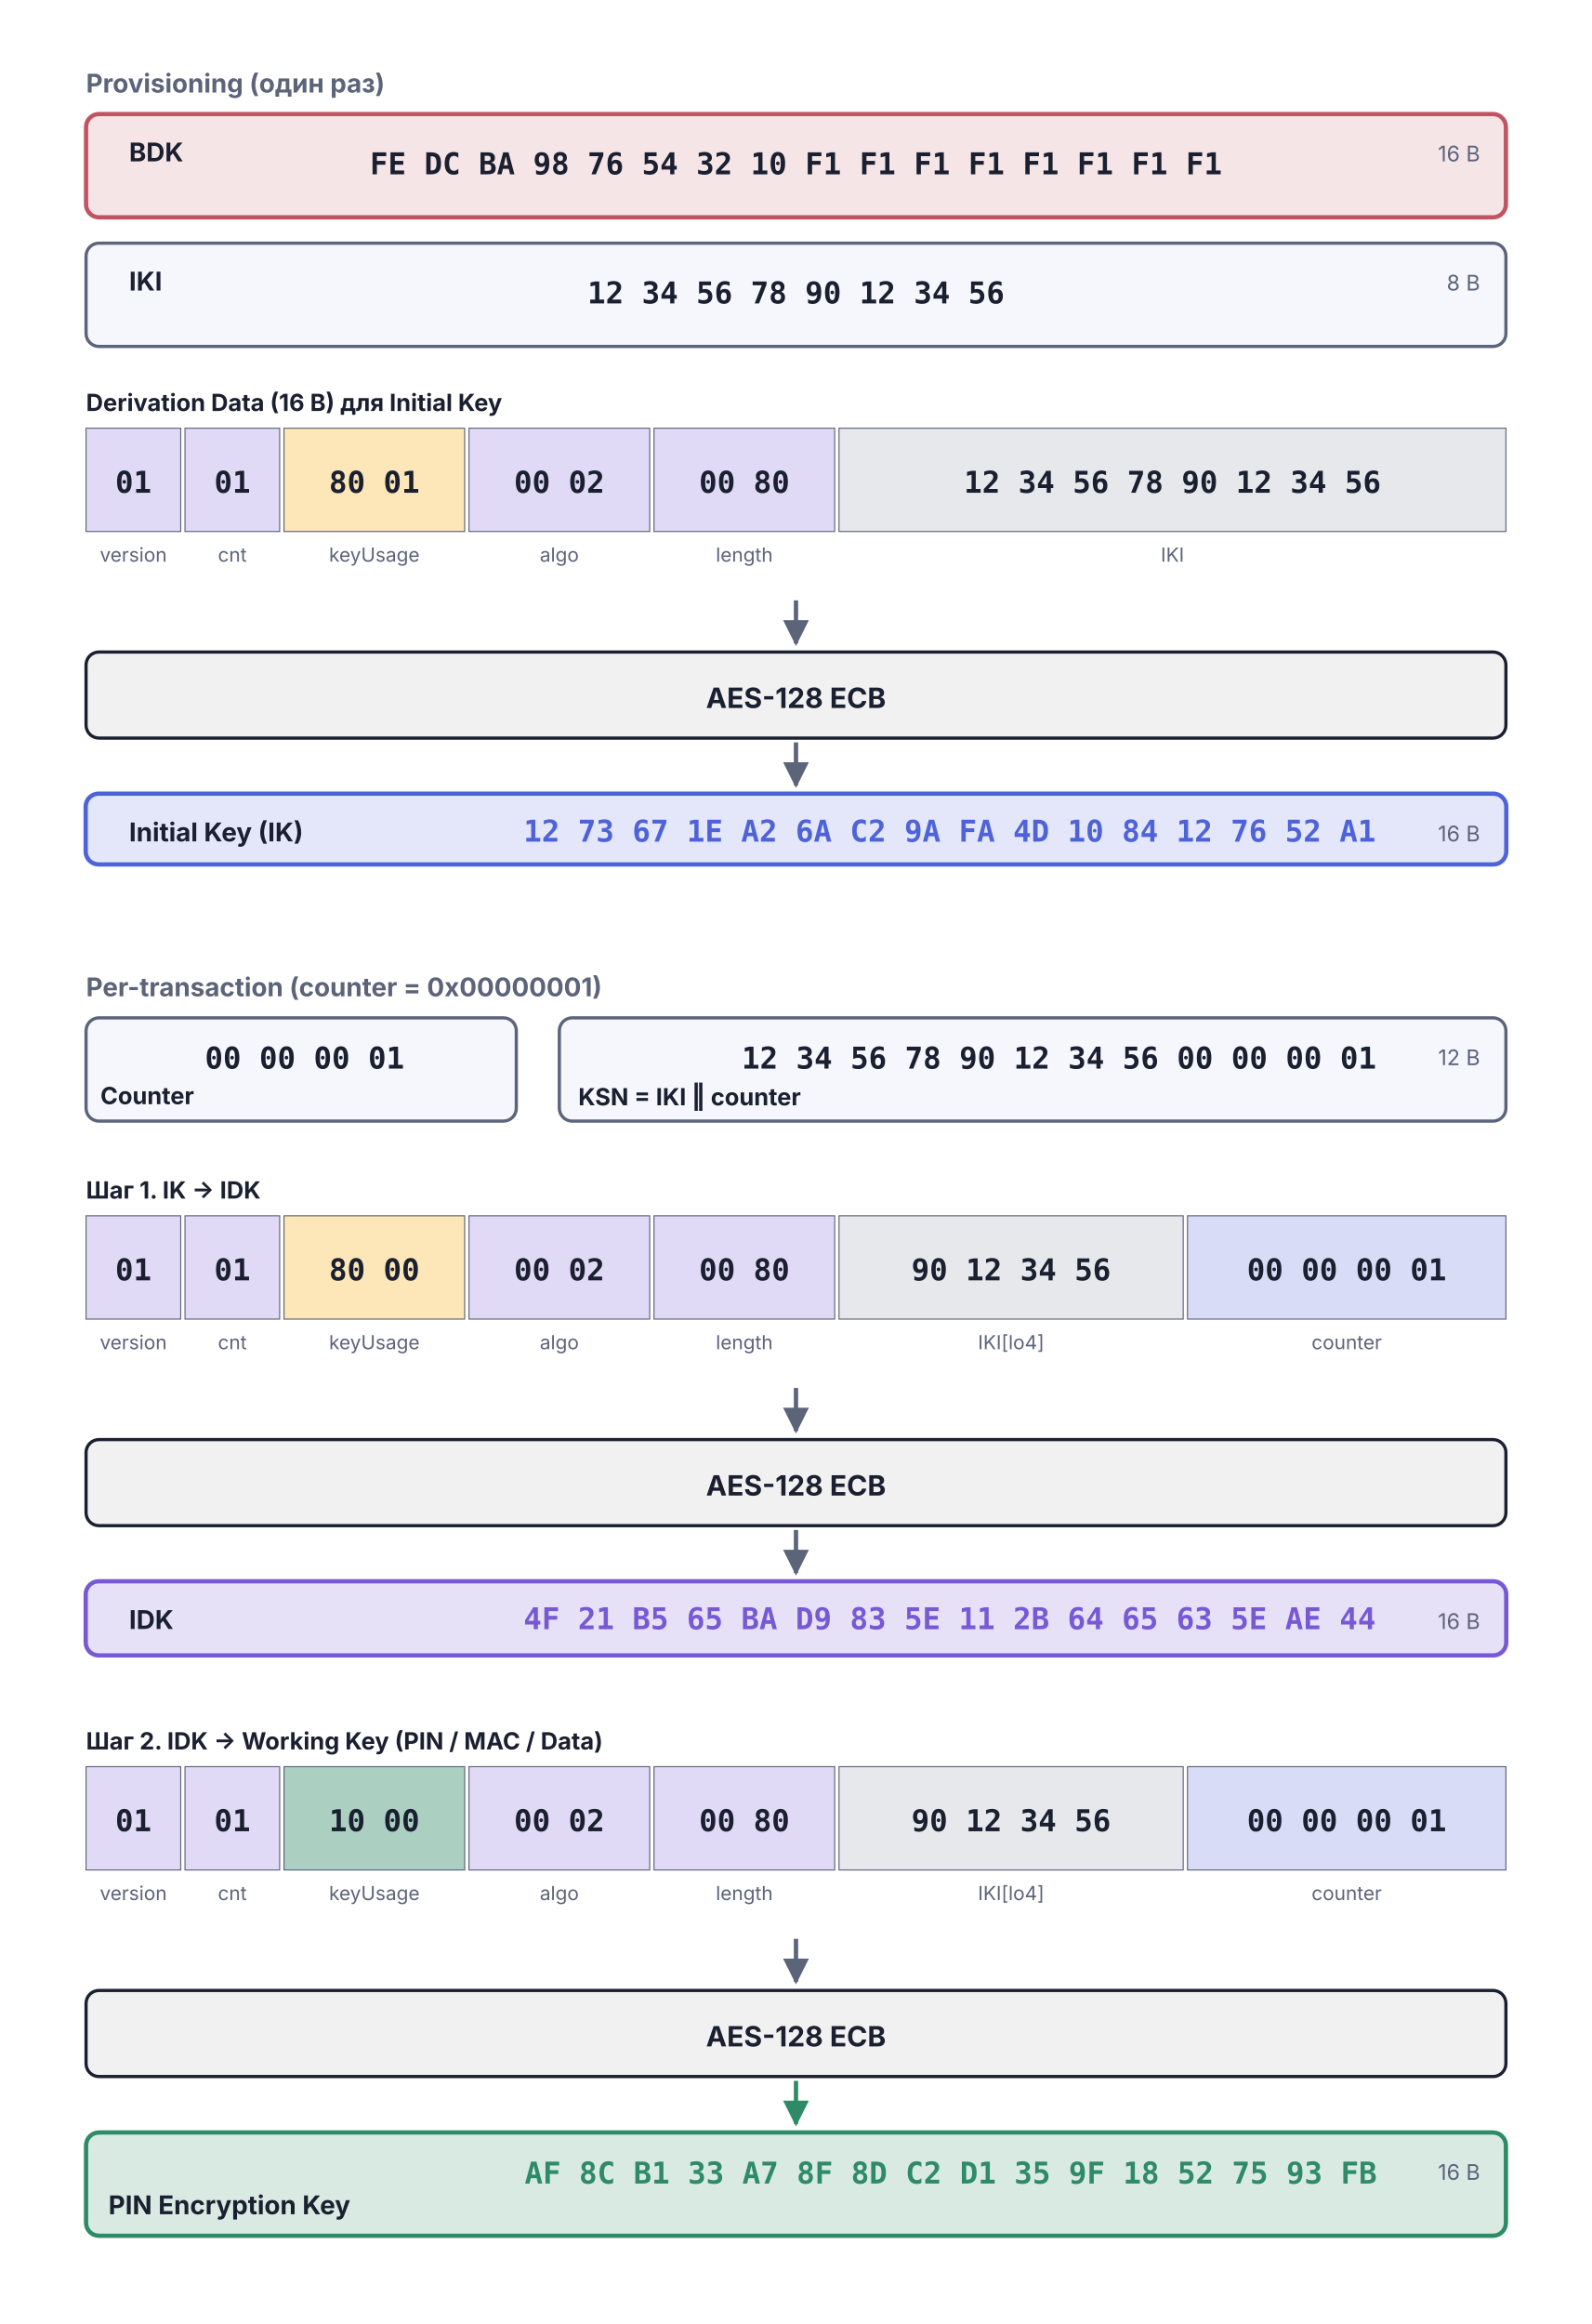
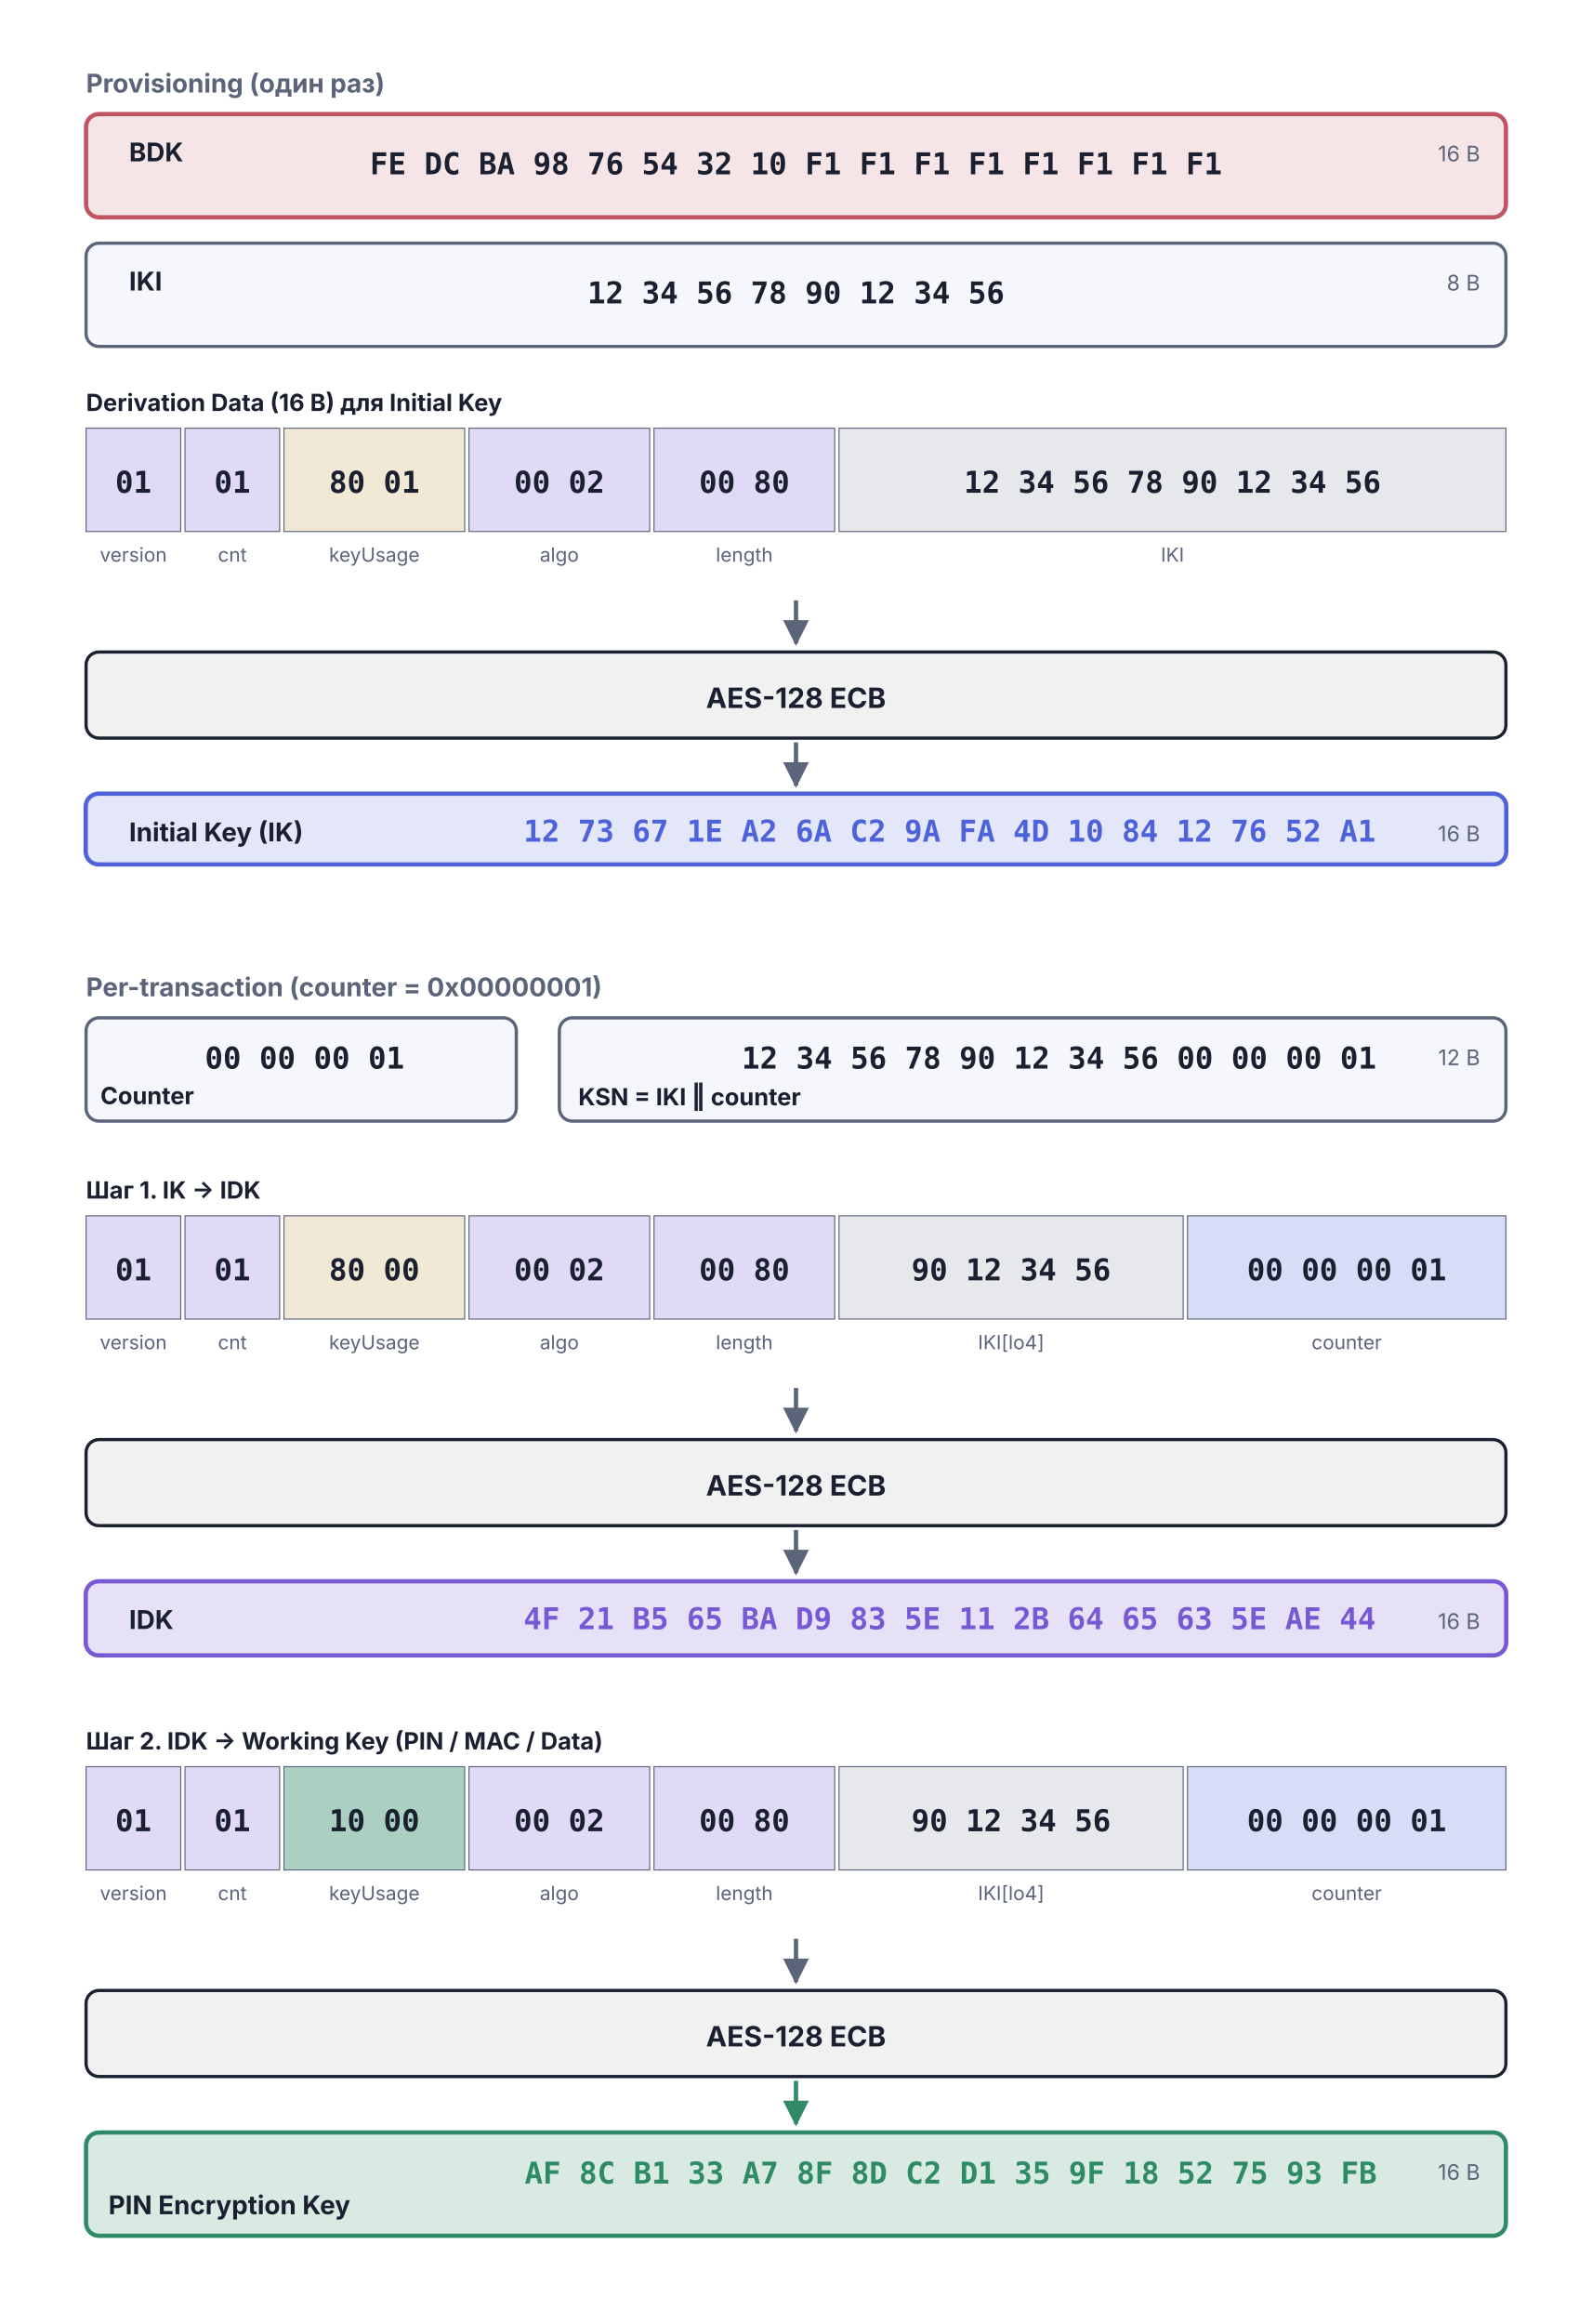
<svg xmlns="http://www.w3.org/2000/svg" viewBox="0 50 740 1030" width="740" height="1080" version="1.1" id="svg70">
  <defs id="defs2">
    <marker id="arr-Muted" viewBox="0 0 10 10" refX="9" refY="5" markerWidth="6" markerHeight="6" orient="auto">
      <path d="M0,0 L10,5 L0,10 Z" fill="#5C647A" id="path1" />
    </marker>
    <marker id="arr-Good" viewBox="0 0 10 10" refX="9" refY="5" markerWidth="6" markerHeight="6" orient="auto">
      <path d="M0,0 L10,5 L0,10 Z" fill="#2F8B67" id="path2" />
    </marker>
  </defs>
  <style id="style2">
  .mono { font-family: 'JetBrains Mono', 'SF Mono', Menlo, monospace; }
  .ui { font-family: Inter, -apple-system, BlinkMacSystemFont, 'Helvetica Neue', Arial, sans-serif; }
</style>
  <text x="40" y="68" class="ui" font-size="12" font-weight="bold" fill="#5C647A" id="text3">Provisioning (один раз)</text>
  <rect x="40" y="78" width="660" height="48" rx="6" fill="#C15462" fill-opacity="0.15" stroke="#C15462" stroke-width="2" id="rect3" />
  <text x="60" y="100" class="ui" font-size="12" font-weight="bold" fill="#1A2030" id="text4">BDK</text>
  <text x="370" y="106" text-anchor="middle" class="mono" font-size="14" font-weight="bold" fill="#1A2030" id="text5">FE DC BA 98 76 54 32 10 F1 F1 F1 F1 F1 F1 F1 F1</text>
  <text x="688" y="100" text-anchor="end" class="ui" font-size="10" fill="#5C647A" id="text6">16 B</text>
  <rect x="40" y="138" width="660" height="48" rx="6" fill="#F5F7FD" stroke="#5C647A" stroke-width="1.5" id="rect6" />
  <text x="60" y="160" class="ui" font-size="12" font-weight="bold" fill="#1A2030" id="text7">IKI</text>
  <text x="370" y="166" text-anchor="middle" class="mono" font-size="14" font-weight="bold" fill="#1A2030" id="text8">12 34 56 78 90 12 34 56</text>
  <text x="688" y="160" text-anchor="end" class="ui" font-size="10" fill="#5C647A" id="text9">8 B</text>
  <text x="40" y="216" class="ui" font-size="11" font-weight="bold" fill="#1A2030" id="text10">Derivation Data (16 B) для Initial Key</text>
  <rect x="40" y="224" width="44" height="48" fill="#7759D6" fill-opacity="0.22" stroke="#5C647A" stroke-width="0.5" id="rect10" />
  <text x="62" y="254" text-anchor="middle" class="mono" font-size="14" font-weight="bold" fill="#1A2030" id="text11">01</text>
  <text x="62" y="286" text-anchor="middle" class="ui" font-size="9" fill="#5C647A" id="text12">version</text>
  <rect x="86" y="224" width="44" height="48" fill="#7759D6" fill-opacity="0.22" stroke="#5C647A" stroke-width="0.5" id="rect12" />
  <text x="108" y="254" text-anchor="middle" class="mono" font-size="14" font-weight="bold" fill="#1A2030" id="text13">01</text>
  <text x="108" y="286" text-anchor="middle" class="ui" font-size="9" fill="#5C647A" id="text14">cnt</text>
-   <rect x="132" y="224" width="84" height="48" fill="#FBC04C" fill-opacity="0.40" stroke="#5C647A" stroke-width="0.5" id="rect14" />
+   <rect x="132" y="224" width="84" height="48" fill="#B8821C" fill-opacity="0.18" stroke="#5C647A" stroke-width="0.5" id="rect14" />
  <text x="174" y="254" text-anchor="middle" class="mono" font-size="14" font-weight="bold" fill="#1A2030" id="text15">80 01</text>
  <text x="174" y="286" text-anchor="middle" class="ui" font-size="9" fill="#5C647A" id="text16">keyUsage</text>
  <rect x="218" y="224" width="84" height="48" fill="#7759D6" fill-opacity="0.22" stroke="#5C647A" stroke-width="0.5" id="rect16" />
  <text x="260" y="254" text-anchor="middle" class="mono" font-size="14" font-weight="bold" fill="#1A2030" id="text17">00 02</text>
  <text x="260" y="286" text-anchor="middle" class="ui" font-size="9" fill="#5C647A" id="text18">algo</text>
  <rect x="304" y="224" width="84" height="48" fill="#7759D6" fill-opacity="0.22" stroke="#5C647A" stroke-width="0.5" id="rect18" />
  <text x="346" y="254" text-anchor="middle" class="mono" font-size="14" font-weight="bold" fill="#1A2030" id="text19">00 80</text>
  <text x="346" y="286" text-anchor="middle" class="ui" font-size="9" fill="#5C647A" id="text20">length</text>
  <rect x="390" y="224" width="310" height="48" fill="#5C647A" fill-opacity="0.15" stroke="#5C647A" stroke-width="0.5" id="rect20" />
  <text x="545" y="254" text-anchor="middle" class="mono" font-size="14" font-weight="bold" fill="#1A2030" id="text21">12 34 56 78 90 12 34 56</text>
  <text x="545" y="286" text-anchor="middle" class="ui" font-size="9" fill="#5C647A" id="text22">IKI</text>
  <line x1="370" y1="304" x2="370" y2="324" stroke="#5C647A" stroke-width="2" marker-end="url(#arr-Muted)" id="line22" />
  <rect x="40" y="328" width="660" height="40" rx="6" fill="#1A2030" fill-opacity="0.06" stroke="#1A2030" stroke-width="1.5" id="rect22" />
  <text x="370" y="354" text-anchor="middle" class="ui" font-size="13" font-weight="bold" fill="#1A2030" id="text23">AES-128 ECB</text>
  <line x1="370" y1="370" x2="370" y2="390" stroke="#5C647A" stroke-width="2" marker-end="url(#arr-Muted)" id="line23" />
  <rect x="39.828" y="393.828" width="660.344" height="32.885" rx="6.003" fill="#4e63d9" fill-opacity="0.15" stroke="#4e63d9" stroke-width="2" id="rect23" />
  <text x="60" y="416" class="ui" font-size="12" font-weight="bold" fill="#1A2030" id="text24">Initial Key (IK)</text>
  <text x="441.43" y="416.136" text-anchor="middle" class="mono" font-size="14px" font-weight="bold" fill="#4e63d9" id="text25">12 73 67 1E A2 6A C2 9A FA 4D 10 84 12 76 52 A1</text>
  <text x="688" y="416" text-anchor="end" class="ui" font-size="10" fill="#5C647A" id="text26">16 B</text>
  <text x="40" y="488" class="ui" font-size="12" font-weight="bold" fill="#5C647A" id="text27">Per-transaction (counter = 0x00000001)</text>
  <rect x="40" y="498" width="200" height="48" rx="6" fill="#F5F7FD" stroke="#5C647A" stroke-width="1.5" id="rect27" />
  <text x="46.673" y="538.124" class="ui" font-size="11px" font-weight="bold" fill="#1a2030" id="text28">Counter</text>
  <text x="141.599" y="521.607" text-anchor="middle" class="mono" font-size="14px" font-weight="bold" fill="#1a2030" id="text29">00 00 00 01</text>
  <rect x="260" y="498" width="440" height="48" rx="6" fill="#F5F7FD" stroke="#5C647A" stroke-width="1.5" id="rect29" />
  <text x="268.806" y="538.657" class="ui" font-size="11px" font-weight="bold" fill="#1a2030" id="text30">KSN = IKI ‖ counter</text>
  <text x="492.26" y="521.607" text-anchor="middle" class="mono" font-size="14px" font-weight="bold" fill="#1a2030" id="text31">12 34 56 78 90 12 34 56 00 00 00 01</text>
  <text x="688" y="520" text-anchor="end" class="ui" font-size="10" fill="#5C647A" id="text32">12 B</text>
  <text x="40" y="582" class="ui" font-size="11" font-weight="bold" fill="#1A2030" id="text33">Шаг 1. IK → IDK</text>
  <rect x="40" y="590" width="44" height="48" fill="#7759D6" fill-opacity="0.22" stroke="#5C647A" stroke-width="0.5" id="rect33" />
  <text x="62" y="620" text-anchor="middle" class="mono" font-size="14" font-weight="bold" fill="#1A2030" id="text34">01</text>
  <text x="62" y="652" text-anchor="middle" class="ui" font-size="9" fill="#5C647A" id="text35">version</text>
  <rect x="86" y="590" width="44" height="48" fill="#7759D6" fill-opacity="0.22" stroke="#5C647A" stroke-width="0.5" id="rect35" />
  <text x="108" y="620" text-anchor="middle" class="mono" font-size="14" font-weight="bold" fill="#1A2030" id="text36">01</text>
  <text x="108" y="652" text-anchor="middle" class="ui" font-size="9" fill="#5C647A" id="text37">cnt</text>
-   <rect x="132" y="590" width="84" height="48" fill="#FBC04C" fill-opacity="0.40" stroke="#5C647A" stroke-width="0.5" id="rect37" />
+   <rect x="132" y="590" width="84" height="48" fill="#B8821C" fill-opacity="0.18" stroke="#5C647A" stroke-width="0.5" id="rect37" />
  <text x="174" y="620" text-anchor="middle" class="mono" font-size="14" font-weight="bold" fill="#1A2030" id="text38">80 00</text>
  <text x="174" y="652" text-anchor="middle" class="ui" font-size="9" fill="#5C647A" id="text39">keyUsage</text>
  <rect x="218" y="590" width="84" height="48" fill="#7759D6" fill-opacity="0.22" stroke="#5C647A" stroke-width="0.5" id="rect39" />
  <text x="260" y="620" text-anchor="middle" class="mono" font-size="14" font-weight="bold" fill="#1A2030" id="text40">00 02</text>
  <text x="260" y="652" text-anchor="middle" class="ui" font-size="9" fill="#5C647A" id="text41">algo</text>
  <rect x="304" y="590" width="84" height="48" fill="#7759D6" fill-opacity="0.22" stroke="#5C647A" stroke-width="0.5" id="rect41" />
  <text x="346" y="620" text-anchor="middle" class="mono" font-size="14" font-weight="bold" fill="#1A2030" id="text42">00 80</text>
  <text x="346" y="652" text-anchor="middle" class="ui" font-size="9" fill="#5C647A" id="text43">length</text>
  <rect x="390" y="590" width="160" height="48" fill="#5C647A" fill-opacity="0.15" stroke="#5C647A" stroke-width="0.5" id="rect43" />
  <text x="470" y="620" text-anchor="middle" class="mono" font-size="14" font-weight="bold" fill="#1A2030" id="text44">90 12 34 56</text>
  <text x="470" y="652" text-anchor="middle" class="ui" font-size="9" fill="#5C647A" id="text45">IKI[lo4]</text>
  <rect x="552" y="590" width="148" height="48" fill="#4E63D9" fill-opacity="0.22" stroke="#5C647A" stroke-width="0.5" id="rect45" />
  <text x="626" y="620" text-anchor="middle" class="mono" font-size="14" font-weight="bold" fill="#1A2030" id="text46">00 00 00 01</text>
  <text x="626" y="652" text-anchor="middle" class="ui" font-size="9" fill="#5C647A" id="text47">counter</text>
  <line x1="370" y1="670" x2="370" y2="690" stroke="#5C647A" stroke-width="2" marker-end="url(#arr-Muted)" id="line47" />
  <rect x="40" y="694" width="660" height="40" rx="6" fill="#1A2030" fill-opacity="0.06" stroke="#1A2030" stroke-width="1.5" id="rect47" />
  <text x="370" y="720" text-anchor="middle" class="ui" font-size="13" font-weight="bold" fill="#1A2030" id="text48">AES-128 ECB</text>
  <line x1="370" y1="736" x2="370" y2="756" stroke="#5C647A" stroke-width="2" marker-end="url(#arr-Muted)" id="line48" />
  <rect x="39.847" y="759.847" width="660.305" height="34.446" rx="6.003" fill="#7759d6" fill-opacity="0.18" stroke="#7759d6" stroke-width="2" id="rect48" />
  <text x="60" y="782" class="ui" font-size="12" font-weight="bold" fill="#1A2030" id="text49">IDK</text>
  <text x="441.43" y="782.136" text-anchor="middle" class="mono" font-size="14px" font-weight="bold" fill="#7759d6" id="text50">4F 21 B5 65 BA D9 83 5E 11 2B 64 65 63 5E AE 44</text>
  <text x="688" y="782" text-anchor="end" class="ui" font-size="10" fill="#5C647A" id="text51">16 B</text>
  <text x="40" y="838" class="ui" font-size="11" font-weight="bold" fill="#1A2030" id="text52">Шаг 2. IDK → Working Key (PIN / MAC / Data)</text>
  <rect x="40" y="846" width="44" height="48" fill="#7759D6" fill-opacity="0.22" stroke="#5C647A" stroke-width="0.5" id="rect52" />
  <text x="62" y="876" text-anchor="middle" class="mono" font-size="14" font-weight="bold" fill="#1A2030" id="text53">01</text>
  <text x="62" y="908" text-anchor="middle" class="ui" font-size="9" fill="#5C647A" id="text54">version</text>
  <rect x="86" y="846" width="44" height="48" fill="#7759D6" fill-opacity="0.22" stroke="#5C647A" stroke-width="0.5" id="rect54" />
  <text x="108" y="876" text-anchor="middle" class="mono" font-size="14" font-weight="bold" fill="#1A2030" id="text55">01</text>
  <text x="108" y="908" text-anchor="middle" class="ui" font-size="9" fill="#5C647A" id="text56">cnt</text>
  <rect x="132" y="846" width="84" height="48" fill="#2F8B67" fill-opacity="0.40" stroke="#5C647A" stroke-width="0.5" id="rect56" />
  <text x="174" y="876" text-anchor="middle" class="mono" font-size="14" font-weight="bold" fill="#1A2030" id="text57">10 00</text>
  <text x="174" y="908" text-anchor="middle" class="ui" font-size="9" fill="#5C647A" id="text58">keyUsage</text>
  <rect x="218" y="846" width="84" height="48" fill="#7759D6" fill-opacity="0.22" stroke="#5C647A" stroke-width="0.5" id="rect58" />
  <text x="260" y="876" text-anchor="middle" class="mono" font-size="14" font-weight="bold" fill="#1A2030" id="text59">00 02</text>
  <text x="260" y="908" text-anchor="middle" class="ui" font-size="9" fill="#5C647A" id="text60">algo</text>
  <rect x="304" y="846" width="84" height="48" fill="#7759D6" fill-opacity="0.22" stroke="#5C647A" stroke-width="0.5" id="rect60" />
  <text x="346" y="876" text-anchor="middle" class="mono" font-size="14" font-weight="bold" fill="#1A2030" id="text61">00 80</text>
  <text x="346" y="908" text-anchor="middle" class="ui" font-size="9" fill="#5C647A" id="text62">length</text>
  <rect x="390" y="846" width="160" height="48" fill="#5C647A" fill-opacity="0.15" stroke="#5C647A" stroke-width="0.5" id="rect62" />
  <text x="470" y="876" text-anchor="middle" class="mono" font-size="14" font-weight="bold" fill="#1A2030" id="text63">90 12 34 56</text>
  <text x="470" y="908" text-anchor="middle" class="ui" font-size="9" fill="#5C647A" id="text64">IKI[lo4]</text>
  <rect x="552" y="846" width="148" height="48" fill="#4E63D9" fill-opacity="0.22" stroke="#5C647A" stroke-width="0.5" id="rect64" />
  <text x="626" y="876" text-anchor="middle" class="mono" font-size="14" font-weight="bold" fill="#1A2030" id="text65">00 00 00 01</text>
  <text x="626" y="908" text-anchor="middle" class="ui" font-size="9" fill="#5C647A" id="text66">counter</text>
  <line x1="370" y1="926" x2="370" y2="946" stroke="#5C647A" stroke-width="2" marker-end="url(#arr-Muted)" id="line66" />
  <rect x="40" y="950" width="660" height="40" rx="6" fill="#1A2030" fill-opacity="0.06" stroke="#1A2030" stroke-width="1.5" id="rect66" />
  <text x="370" y="976" text-anchor="middle" class="ui" font-size="13" font-weight="bold" fill="#1A2030" id="text67">AES-128 ECB</text>
  <line x1="370" y1="992" x2="370" y2="1012" stroke="#2F8B67" stroke-width="2" marker-end="url(#arr-Good)" id="line67" />
  <rect x="40" y="1016" width="660" height="48" rx="6" fill="#2F8B67" fill-opacity="0.18" stroke="#2F8B67" stroke-width="2" id="rect67" />
  <text x="50.405" y="1053.992" class="ui" font-size="12px" font-weight="bold" fill="#1a2030" id="text68">PIN Encryption Key</text>
  <text x="441.963" y="1039.736" text-anchor="middle" class="mono" font-size="14px" font-weight="bold" fill="#2f8b67" id="text69">AF 8C B1 33 A7 8F 8D C2 D1 35 9F 18 52 75 93 FB</text>
  <text x="688" y="1038" text-anchor="end" class="ui" font-size="10" fill="#5C647A" id="text70">16 B</text>
</svg>
